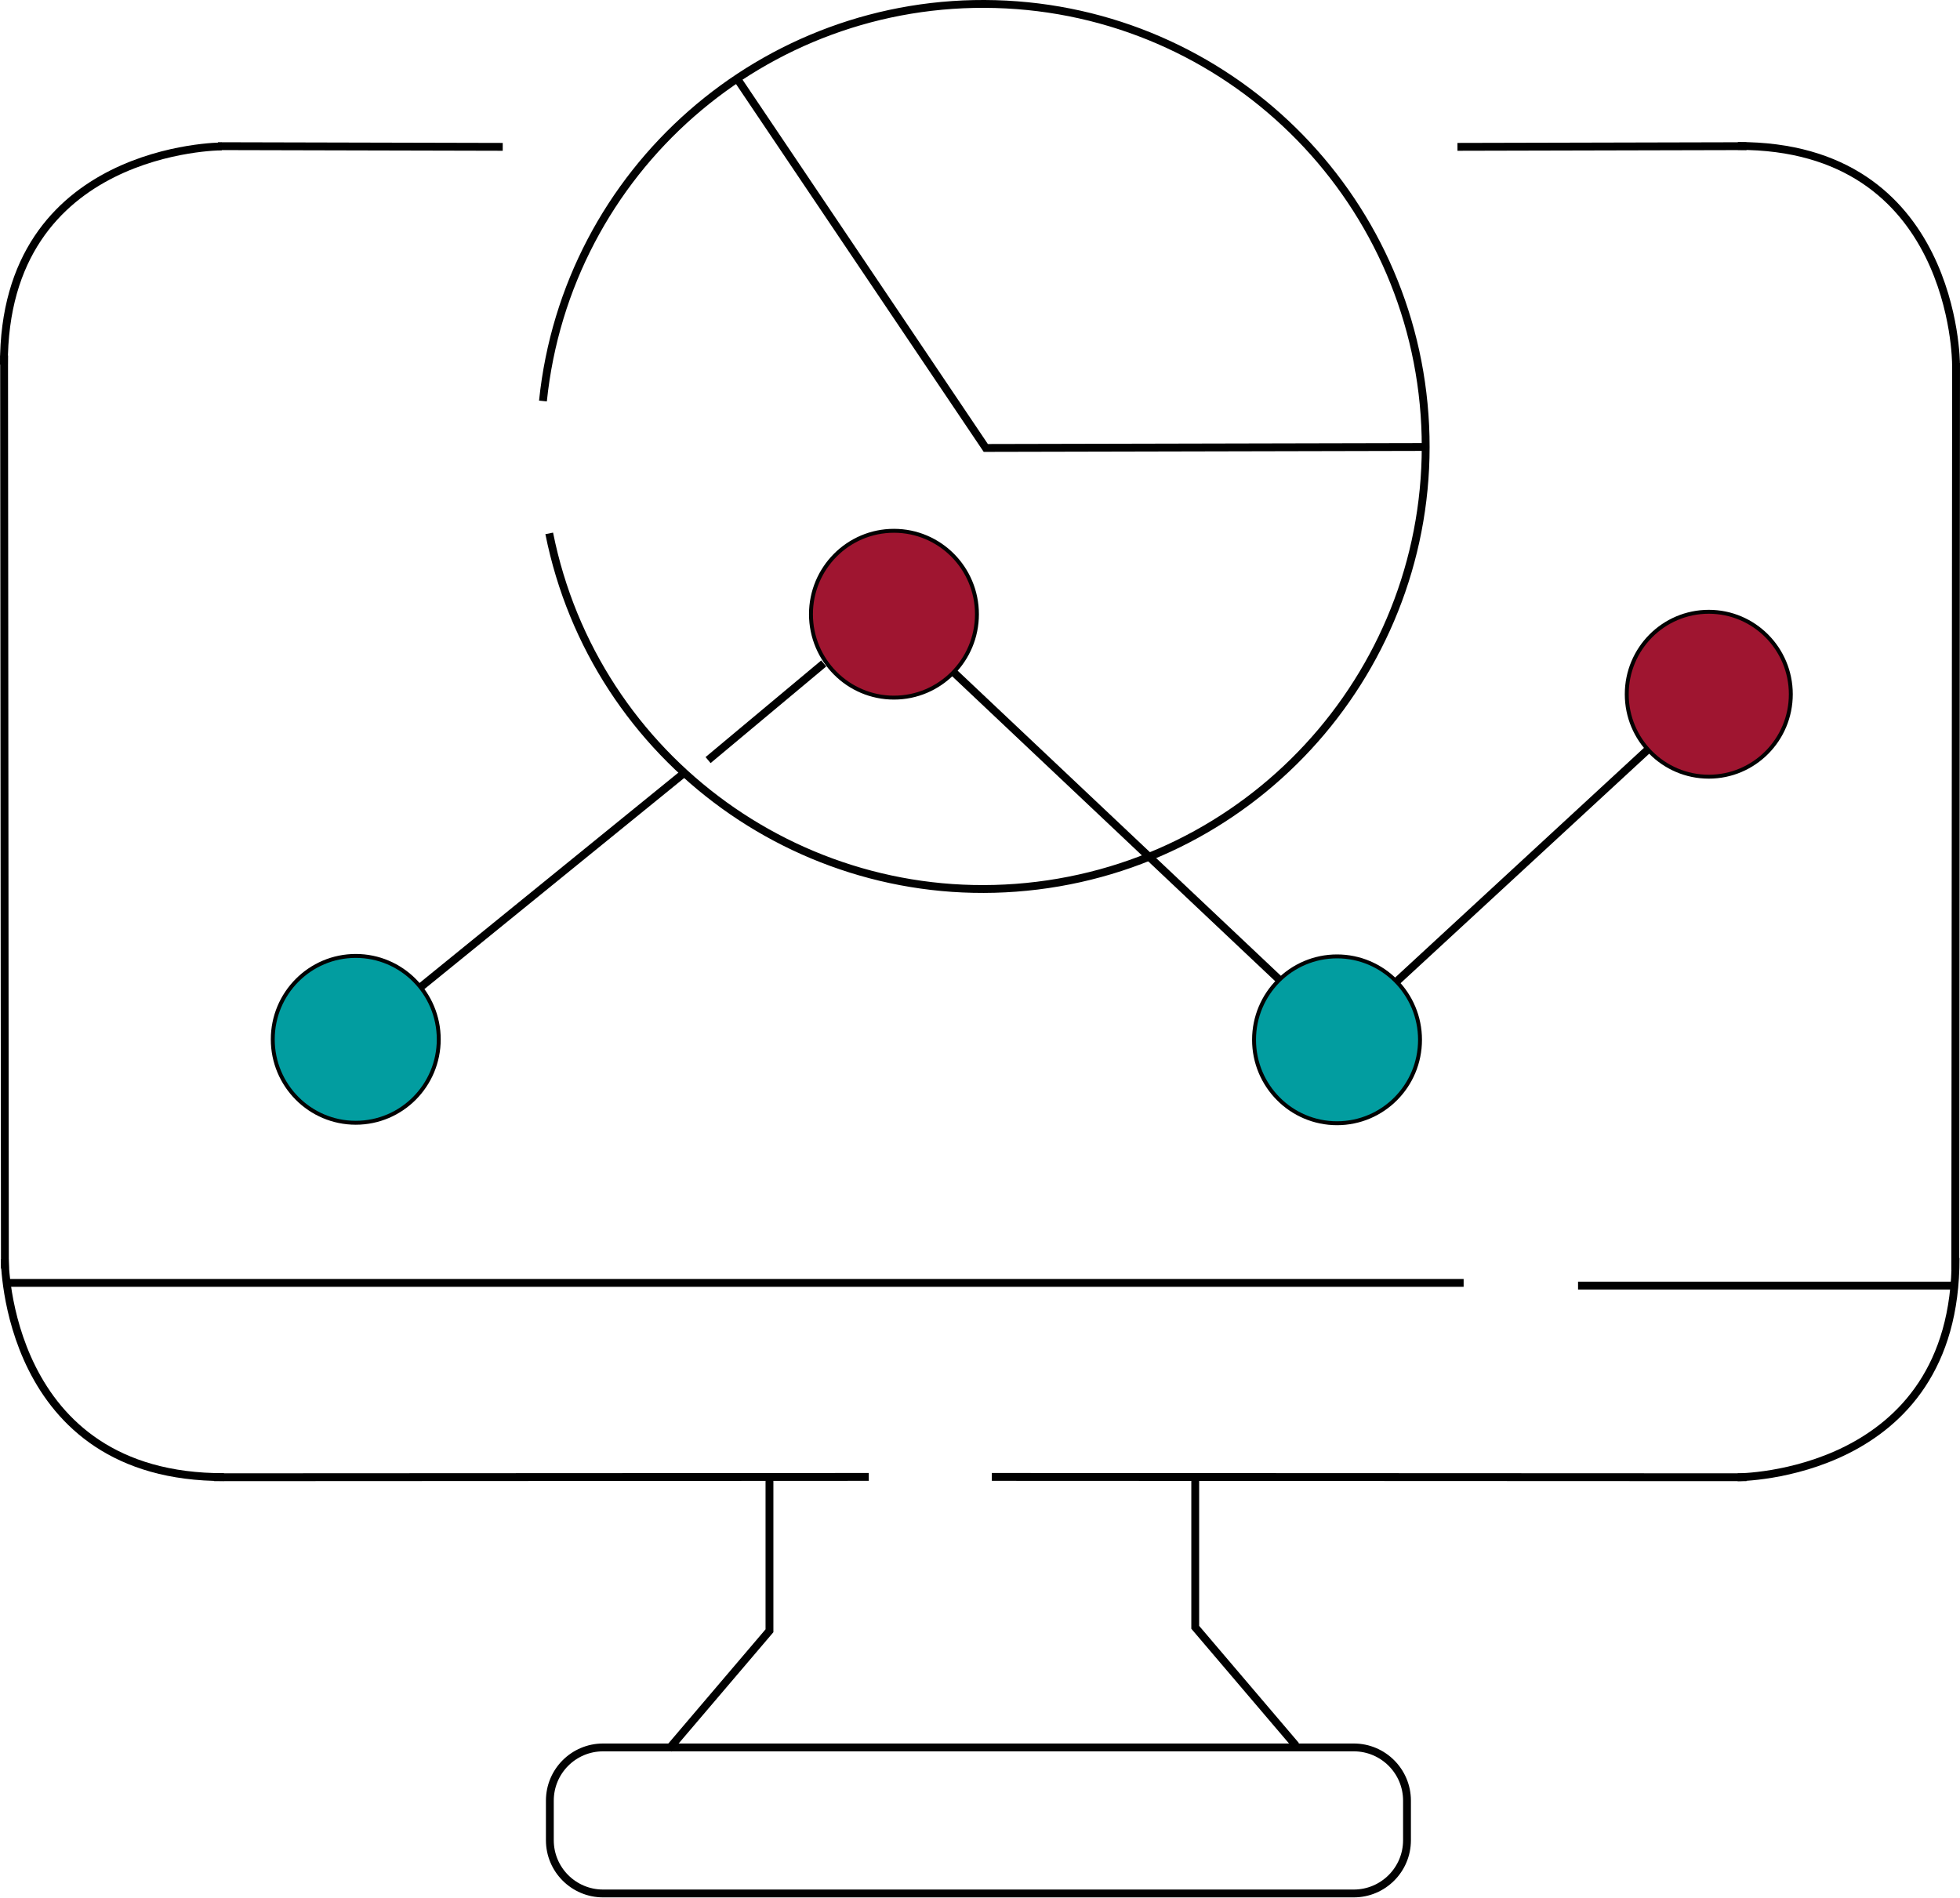
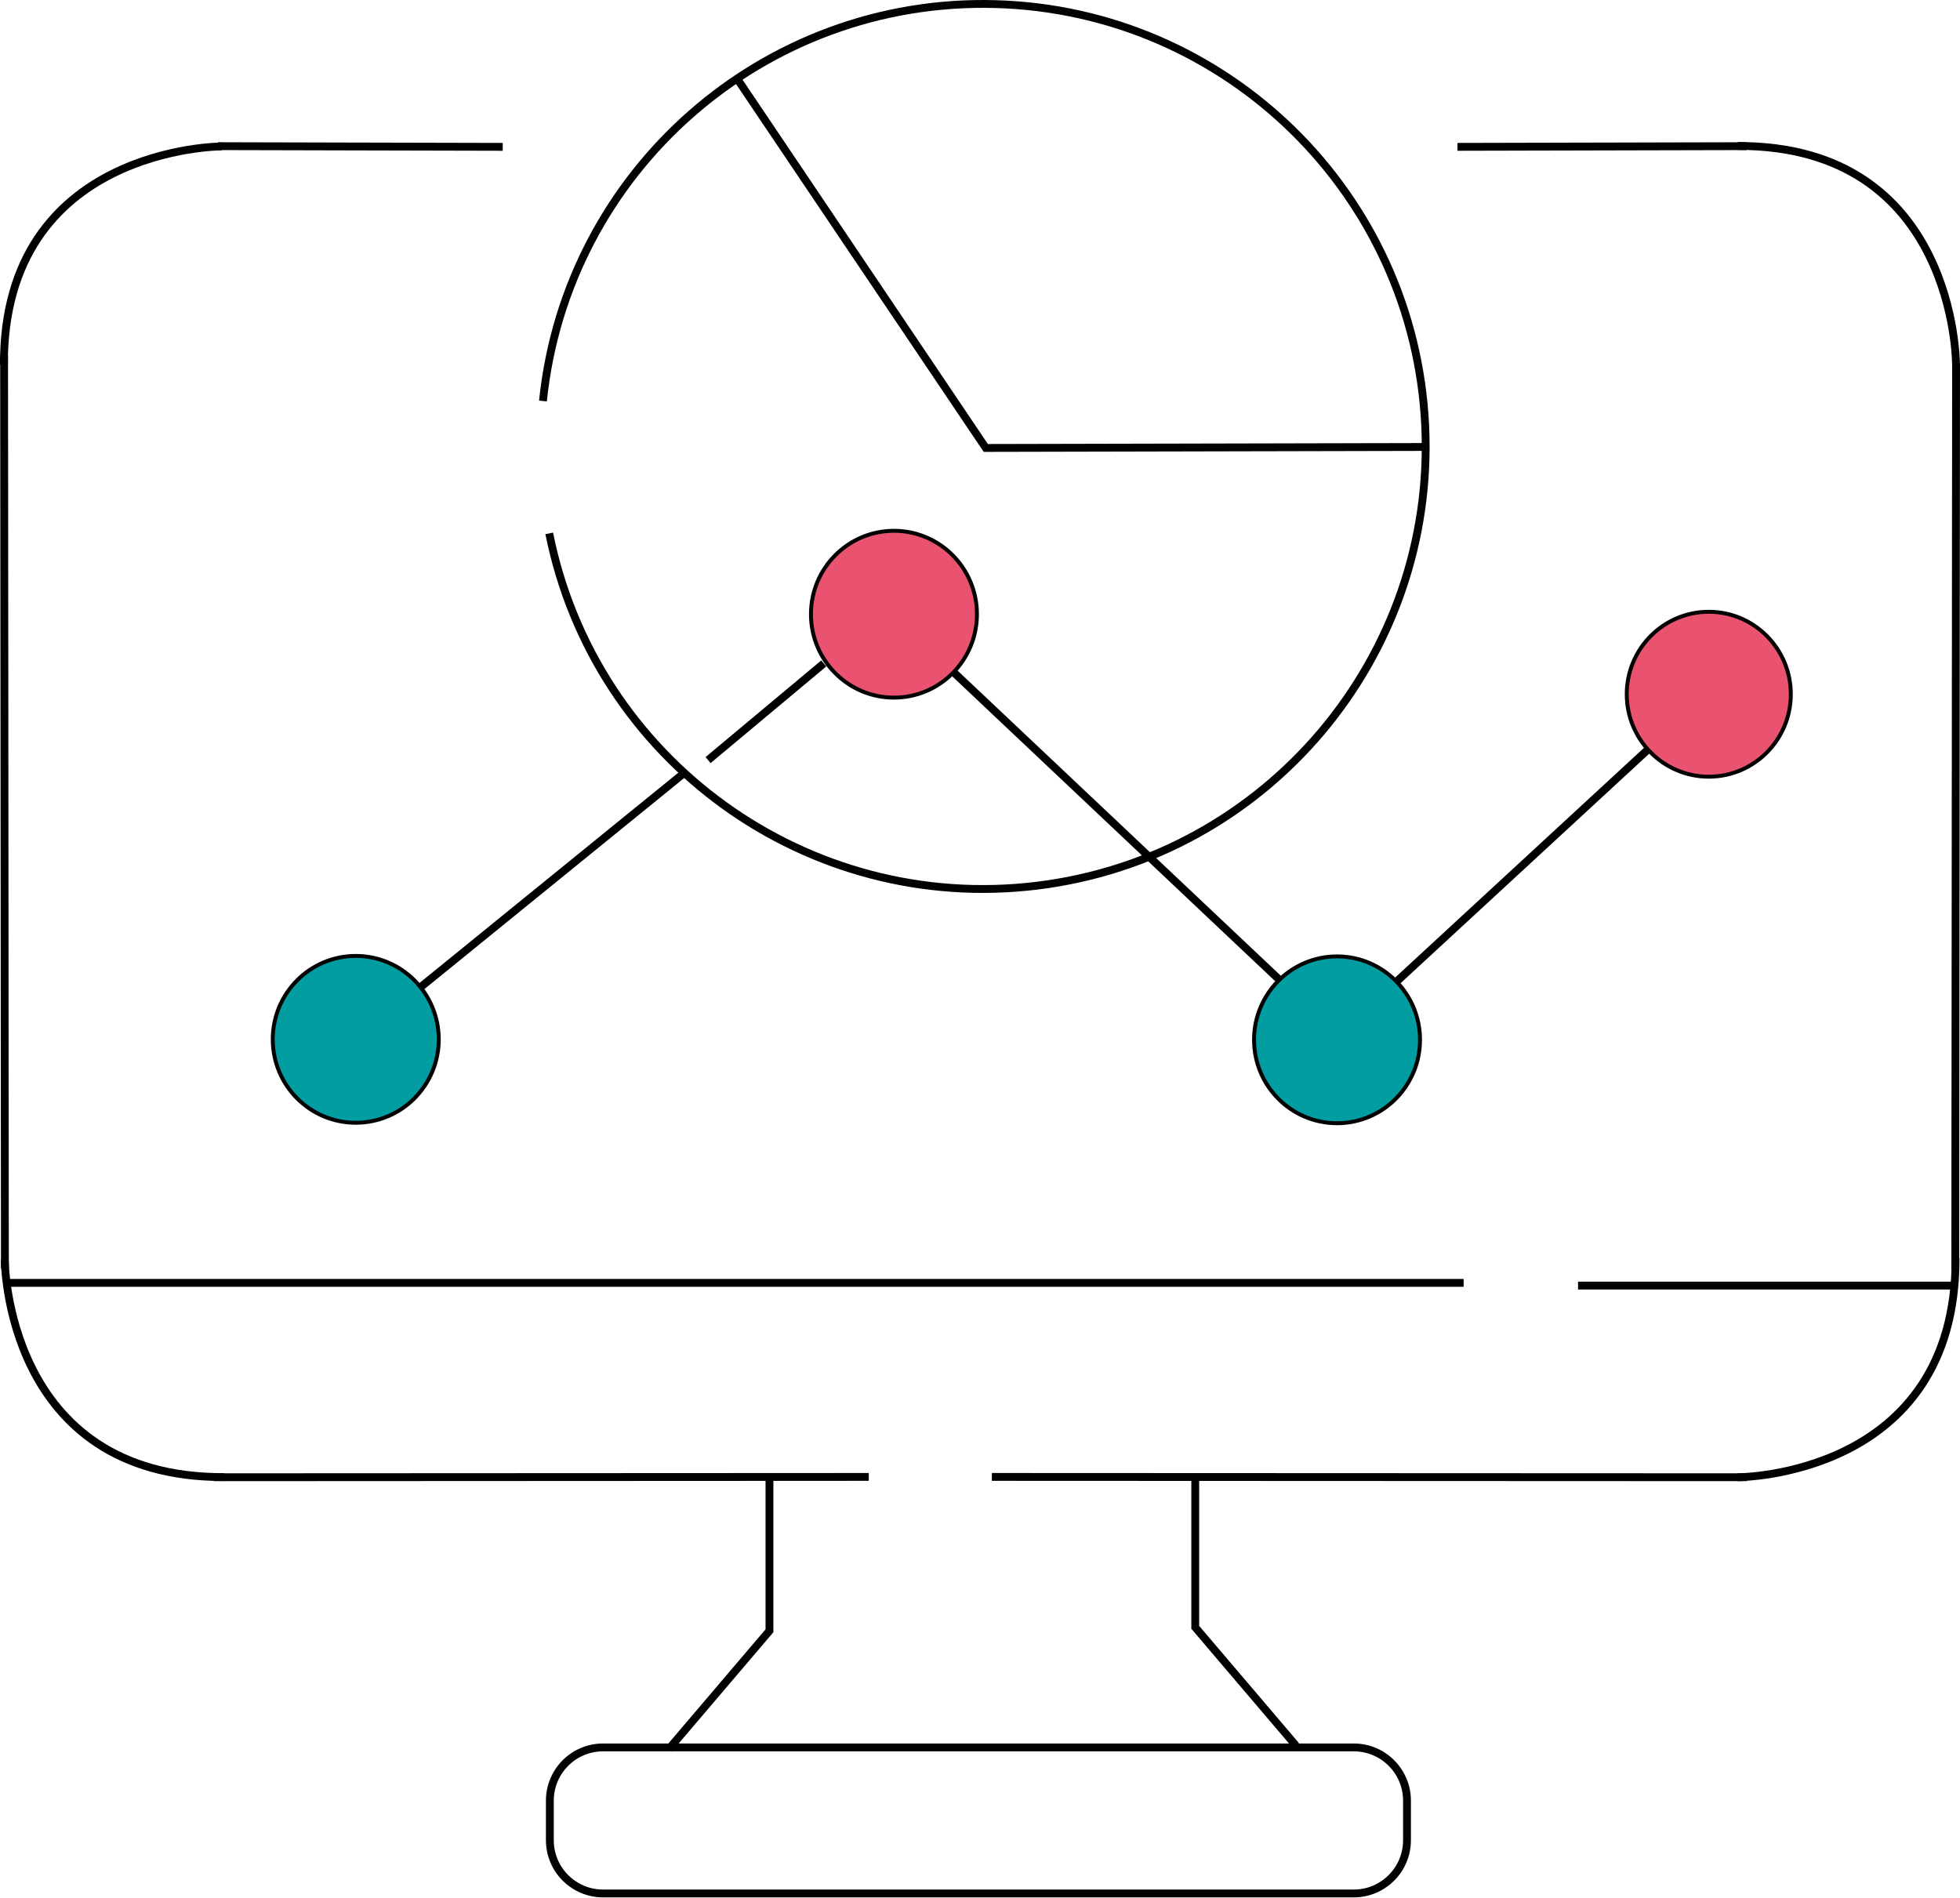
<svg xmlns="http://www.w3.org/2000/svg" xmlns:xlink="http://www.w3.org/1999/xlink" id="Capa_1" enable-background="new 0 0 510.92 510.92" height="483.889" viewBox="0 0 498.788 482.868" width="499.842" version="1.1">
  <defs id="defs232">
    <linearGradient id="linearGradient1072">
      <stop style="stop-color:#ff0000;stop-opacity:1;" offset="0" id="stop1068" />
      <stop style="stop-color:#ff0000;stop-opacity:0;" offset="1" id="stop1070" />
    </linearGradient>
    <linearGradient xlink:href="#linearGradient1072" id="linearGradient1074" x1="-329.762" y1="158.64" x2="-239.168" y2="242.726" gradientUnits="userSpaceOnUse" gradientTransform="translate(-506.3854,-14.69406)" />
  </defs>
  <path style="opacity:0.99;fill:url(#linearGradient1074);fill-opacity:1;stroke:#000000;stroke-width:1.996;stroke-miterlimit:4;stroke-dasharray:none" id="path1066" transform="scale(-1,1)" d="M -139.769,135.742 A 112.619,112.619 0 0 1 -263.966,225.392 112.619,112.619 0 0 1 -362.687,108.277 112.619,112.619 0 0 1 -253.313,1.042 112.619,112.619 0 0 1 -138.17,102.056" />
  <path style="fill:none;stroke:#000000;stroke-width:1.996;stroke-linecap:butt;stroke-linejoin:miter;stroke-miterlimit:4;stroke-dasharray:none;stroke-opacity:1" d="m 187.635,20.095 63.232,93.905 111.937,-0.25" id="path1078" />
  <path style="fill:none;stroke:#000000;stroke-width:1.996;stroke-linecap:butt;stroke-linejoin:miter;stroke-miterlimit:4;stroke-dasharray:none;stroke-opacity:1" d="m 370.895,37.371 73.554,-0.175" id="path1080" />
  <path style="fill:none;stroke:#000000;stroke-width:1.996;stroke-linecap:butt;stroke-linejoin:miter;stroke-miterlimit:4;stroke-dasharray:none;stroke-opacity:1" d="M 497.79,92.369 497.584,323.26" id="path1082" />
  <path style="fill:none;stroke:#000000;stroke-width:1.996;stroke-linecap:butt;stroke-linejoin:miter;stroke-miterlimit:4;stroke-dasharray:none;stroke-opacity:1" d="m 444.463,375.945 -192.054,-0.082" id="path1084" />
  <path style="fill:none;stroke:#000000;stroke-width:1.996;stroke-linecap:butt;stroke-linejoin:miter;stroke-miterlimit:4;stroke-dasharray:none;stroke-opacity:1" d="m 497.66,320.158 c 0.172,55.792 -55.451,55.792 -55.451,55.792" id="path1098" />
  <path style="fill:none;stroke:#000000;stroke-width:1.996;stroke-linecap:butt;stroke-linejoin:miter;stroke-miterlimit:4;stroke-dasharray:none;stroke-opacity:1" d="M 127.937,37.371 55.48,37.196" id="path1080-6" />
  <path style="fill:none;stroke:#000000;stroke-width:1.996;stroke-linecap:butt;stroke-linejoin:miter;stroke-miterlimit:4;stroke-dasharray:none;stroke-opacity:1" d="M 1.042,90.481 1.247,322.835" id="path1082-7" />
  <path style="fill:none;stroke:#000000;stroke-width:1.996;stroke-linecap:butt;stroke-linejoin:miter;stroke-miterlimit:4;stroke-dasharray:none;stroke-opacity:1" d="M 54.491,375.945 221.092,375.863" id="path1084-5" />
  <ellipse style="opacity:0.99;fill:#009c9f;stroke:#000000;stroke-width:0.998;stroke-miterlimit:4;stroke-dasharray:none;fill-opacity:1;stroke-opacity:1" id="path1142" ry="21.229" rx="21.12" cy="264.505" cx="90.535" />
-   <ellipse style="opacity:0.99;fill:#9e132e;stroke:#000000;stroke-width:0.998;stroke-miterlimit:4;stroke-dasharray:none;fill-opacity:1;stroke-opacity:1" id="path1142-2" ry="21.229" rx="21.12" cy="156.311" cx="227.497" />
+   <ellipse style="opacity:0.99;fill:#ea526f;stroke:#000000;stroke-width:0.998;stroke-miterlimit:4;stroke-dasharray:none;fill-opacity:1;stroke-opacity:1" id="path1142-2" ry="21.229" rx="21.12" cy="156.311" cx="227.497" />
  <ellipse style="opacity:0.99;fill:#009c9f;stroke:#000000;stroke-width:0.998;stroke-miterlimit:4;stroke-dasharray:none;fill-opacity:1" id="path1142-2-9" ry="21.229" rx="21.12" cy="264.624" cx="340.252" />
-   <ellipse style="opacity:0.99;fill:#9e132e;stroke:#000000;stroke-width:0.998;stroke-miterlimit:4;stroke-dasharray:none;fill-opacity:1" id="path1142-2-9-1" ry="20.984" rx="20.876" cy="176.677" cx="434.858" />
+   <ellipse style="opacity:0.99;fill:#ea526f;stroke:#000000;stroke-width:0.998;stroke-miterlimit:4;stroke-dasharray:none;fill-opacity:1" id="path1142-2-9-1" ry="20.984" rx="20.876" cy="176.677" cx="434.858" />
  <path style="fill:none;stroke:#000000;stroke-width:1.996;stroke-linecap:butt;stroke-linejoin:miter;stroke-miterlimit:4;stroke-dasharray:none;stroke-opacity:1" d="m 209.631,168.84 -29.436,24.595" id="path1191" />
  <path style="fill:none;stroke:#000000;stroke-width:1.996;stroke-linecap:butt;stroke-linejoin:miter;stroke-miterlimit:4;stroke-dasharray:none;stroke-opacity:1" d="m 173.869,196.912 -66.909,54.367" id="path1191-7" />
  <path style="fill:none;stroke:#000000;stroke-width:1.996;stroke-linecap:butt;stroke-linejoin:miter;stroke-miterlimit:4;stroke-dasharray:none;stroke-opacity:1" d="m 242.785,171.183 82.836,78.197" id="path1223" />
  <path style="fill:none;stroke:#000000;stroke-width:1.996;stroke-linecap:butt;stroke-linejoin:miter;stroke-miterlimit:4;stroke-dasharray:none;stroke-opacity:1" d="m 355.304,249.89 64.085,-59.157" id="path1225" />
  <path style="fill:none;stroke:#000000;stroke-width:1.996;stroke-linecap:butt;stroke-linejoin:miter;stroke-miterlimit:4;stroke-dasharray:none;stroke-opacity:1" d="M 1.467,326.484 H 372.471" id="path1227" />
  <path style="fill:none;stroke:#000000;stroke-width:1.996;stroke-linecap:butt;stroke-linejoin:miter;stroke-miterlimit:4;stroke-dasharray:none;stroke-opacity:1" d="M 497.594,327.173 H 401.588" id="path1229" />
  <path style="fill:none;stroke:#000000;stroke-width:1.996;stroke-linecap:butt;stroke-linejoin:miter;stroke-miterlimit:4;stroke-dasharray:none;stroke-opacity:1" d="m 442.257,37.147 c 55.513,-0.172 55.513,55.453 55.513,55.453" id="path1098-0" />
  <path style="fill:none;stroke:#000000;stroke-width:1.996;stroke-linecap:butt;stroke-linejoin:miter;stroke-miterlimit:4;stroke-dasharray:none;stroke-opacity:1" d="M 0.998,92.772 C 0.826,37.259 56.451,37.259 56.451,37.259" id="path1098-0-9" />
  <path style="fill:none;stroke:#000000;stroke-width:1.996;stroke-linecap:butt;stroke-linejoin:miter;stroke-miterlimit:4;stroke-dasharray:none;stroke-opacity:1" d="M 57.001,375.908 C 1.21,376.081 1.21,320.457 1.21,320.457" id="path1098-3" />
  <path style="fill:none;stroke:#000000;stroke-width:1.996;stroke-linecap:butt;stroke-linejoin:miter;stroke-miterlimit:4;stroke-dasharray:none;stroke-opacity:1" d="m 195.817,376.164 v 38.855 l -25.633,30.107" id="path1276" />
  <path style="fill:none;stroke:#000000;stroke-width:1.996;stroke-linecap:butt;stroke-linejoin:miter;stroke-miterlimit:4;stroke-dasharray:none;stroke-opacity:1" d="m 304.168,375.281 v 38.855 l 25.633,30.107" id="path1276-6" />
  <rect style="opacity:0.99;fill:none;stroke:#000000;stroke-width:1.996;stroke-miterlimit:4;stroke-dasharray:none" id="rect1293" width="218.131" height="37.166" x="139.927" y="444.704" ry="13.549" rx="13.549" />
</svg>
